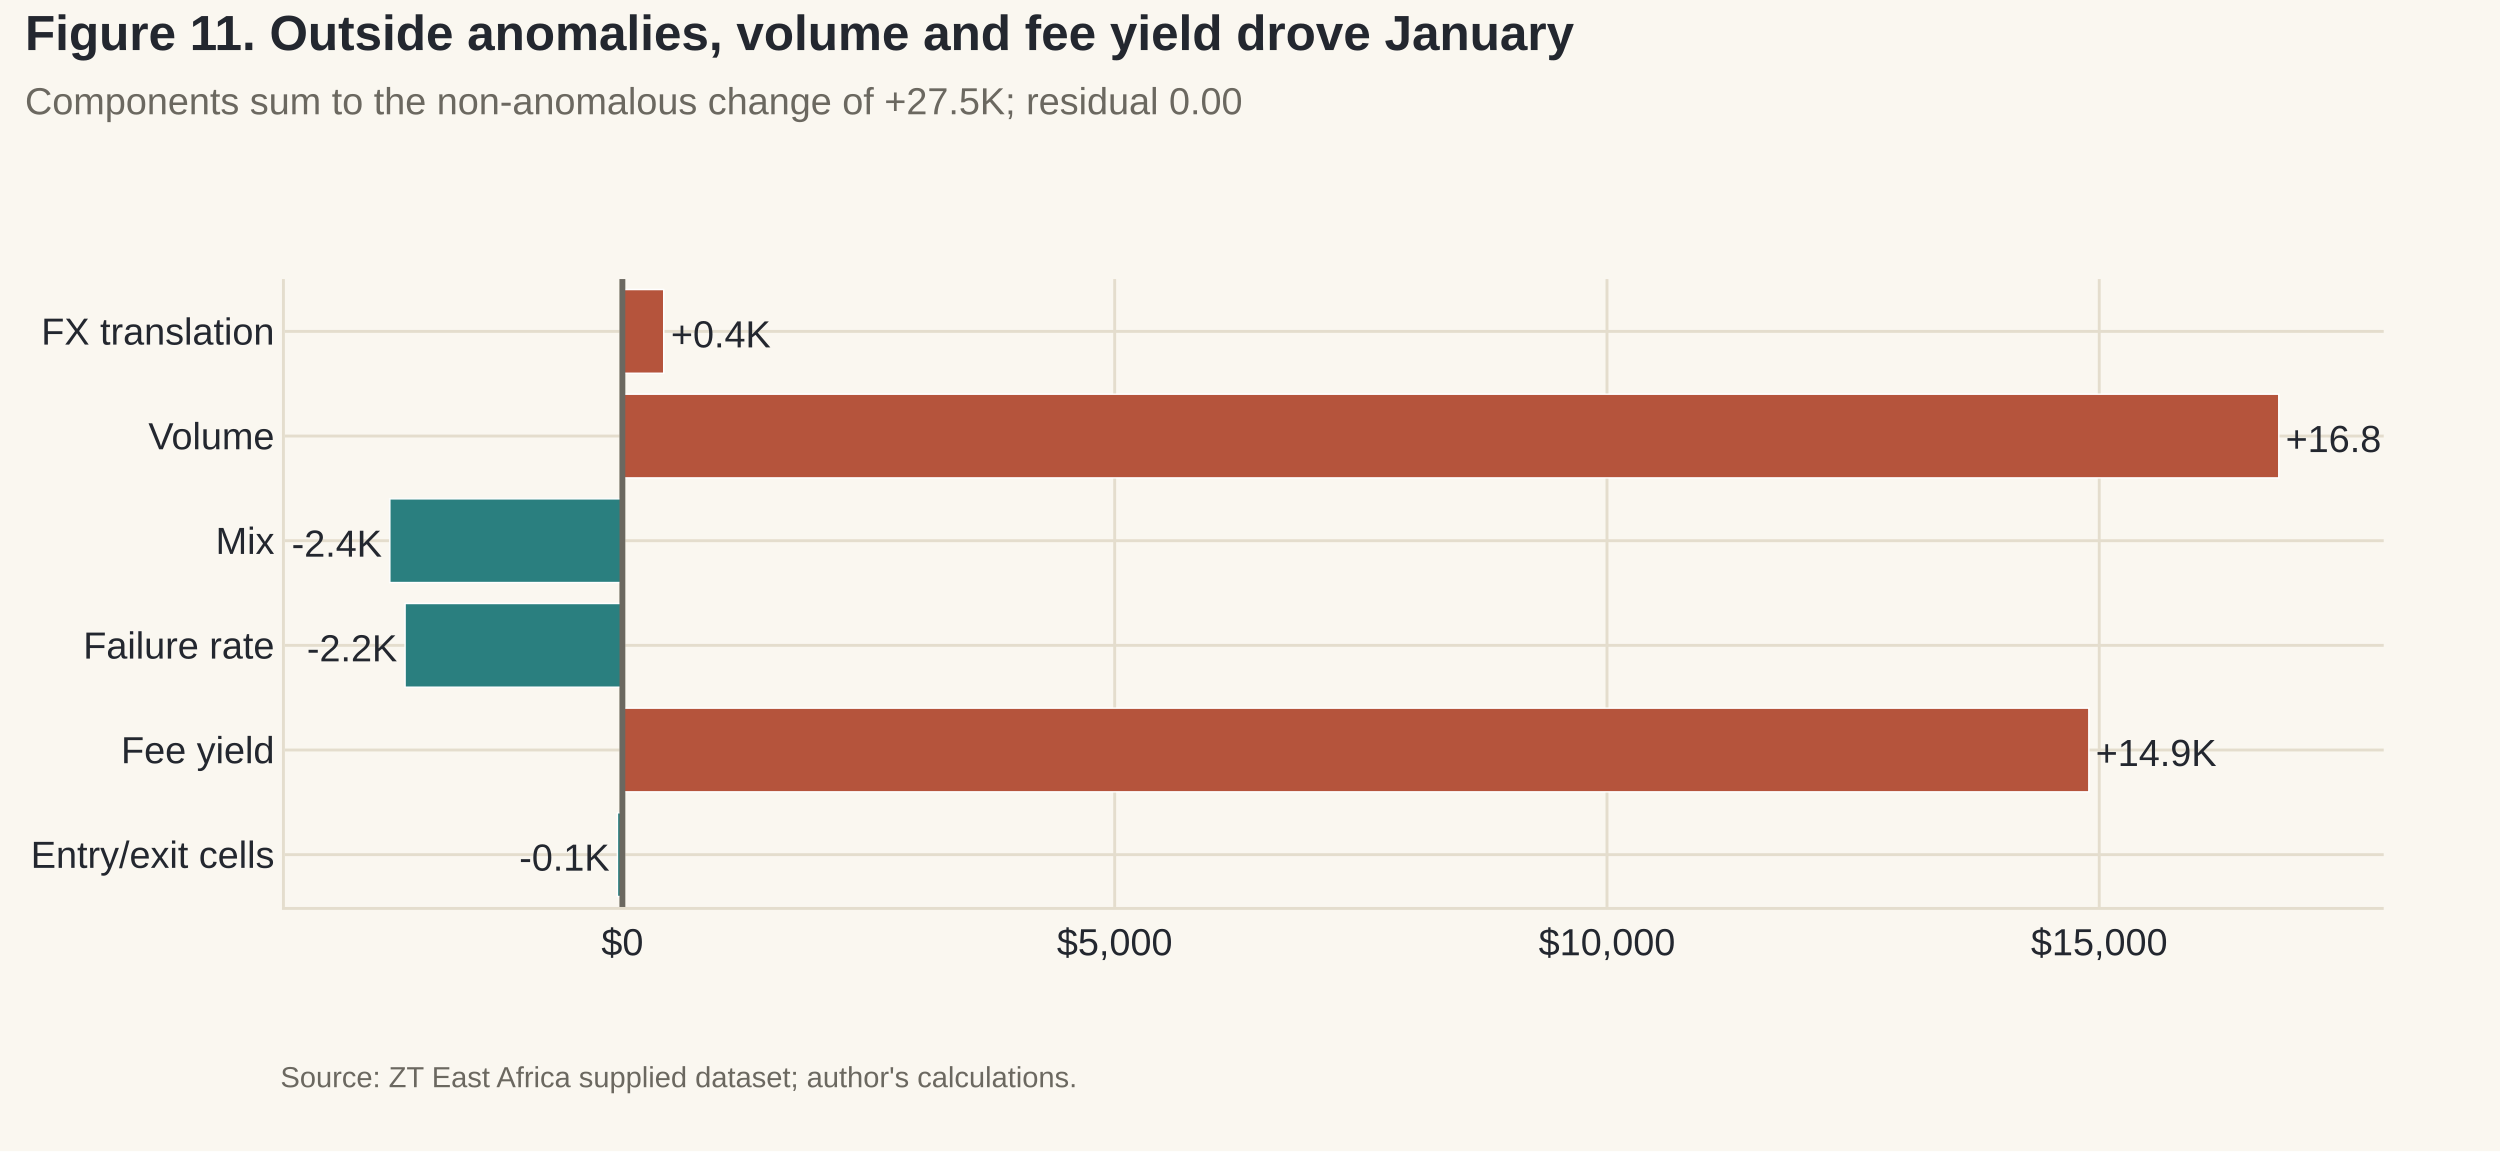
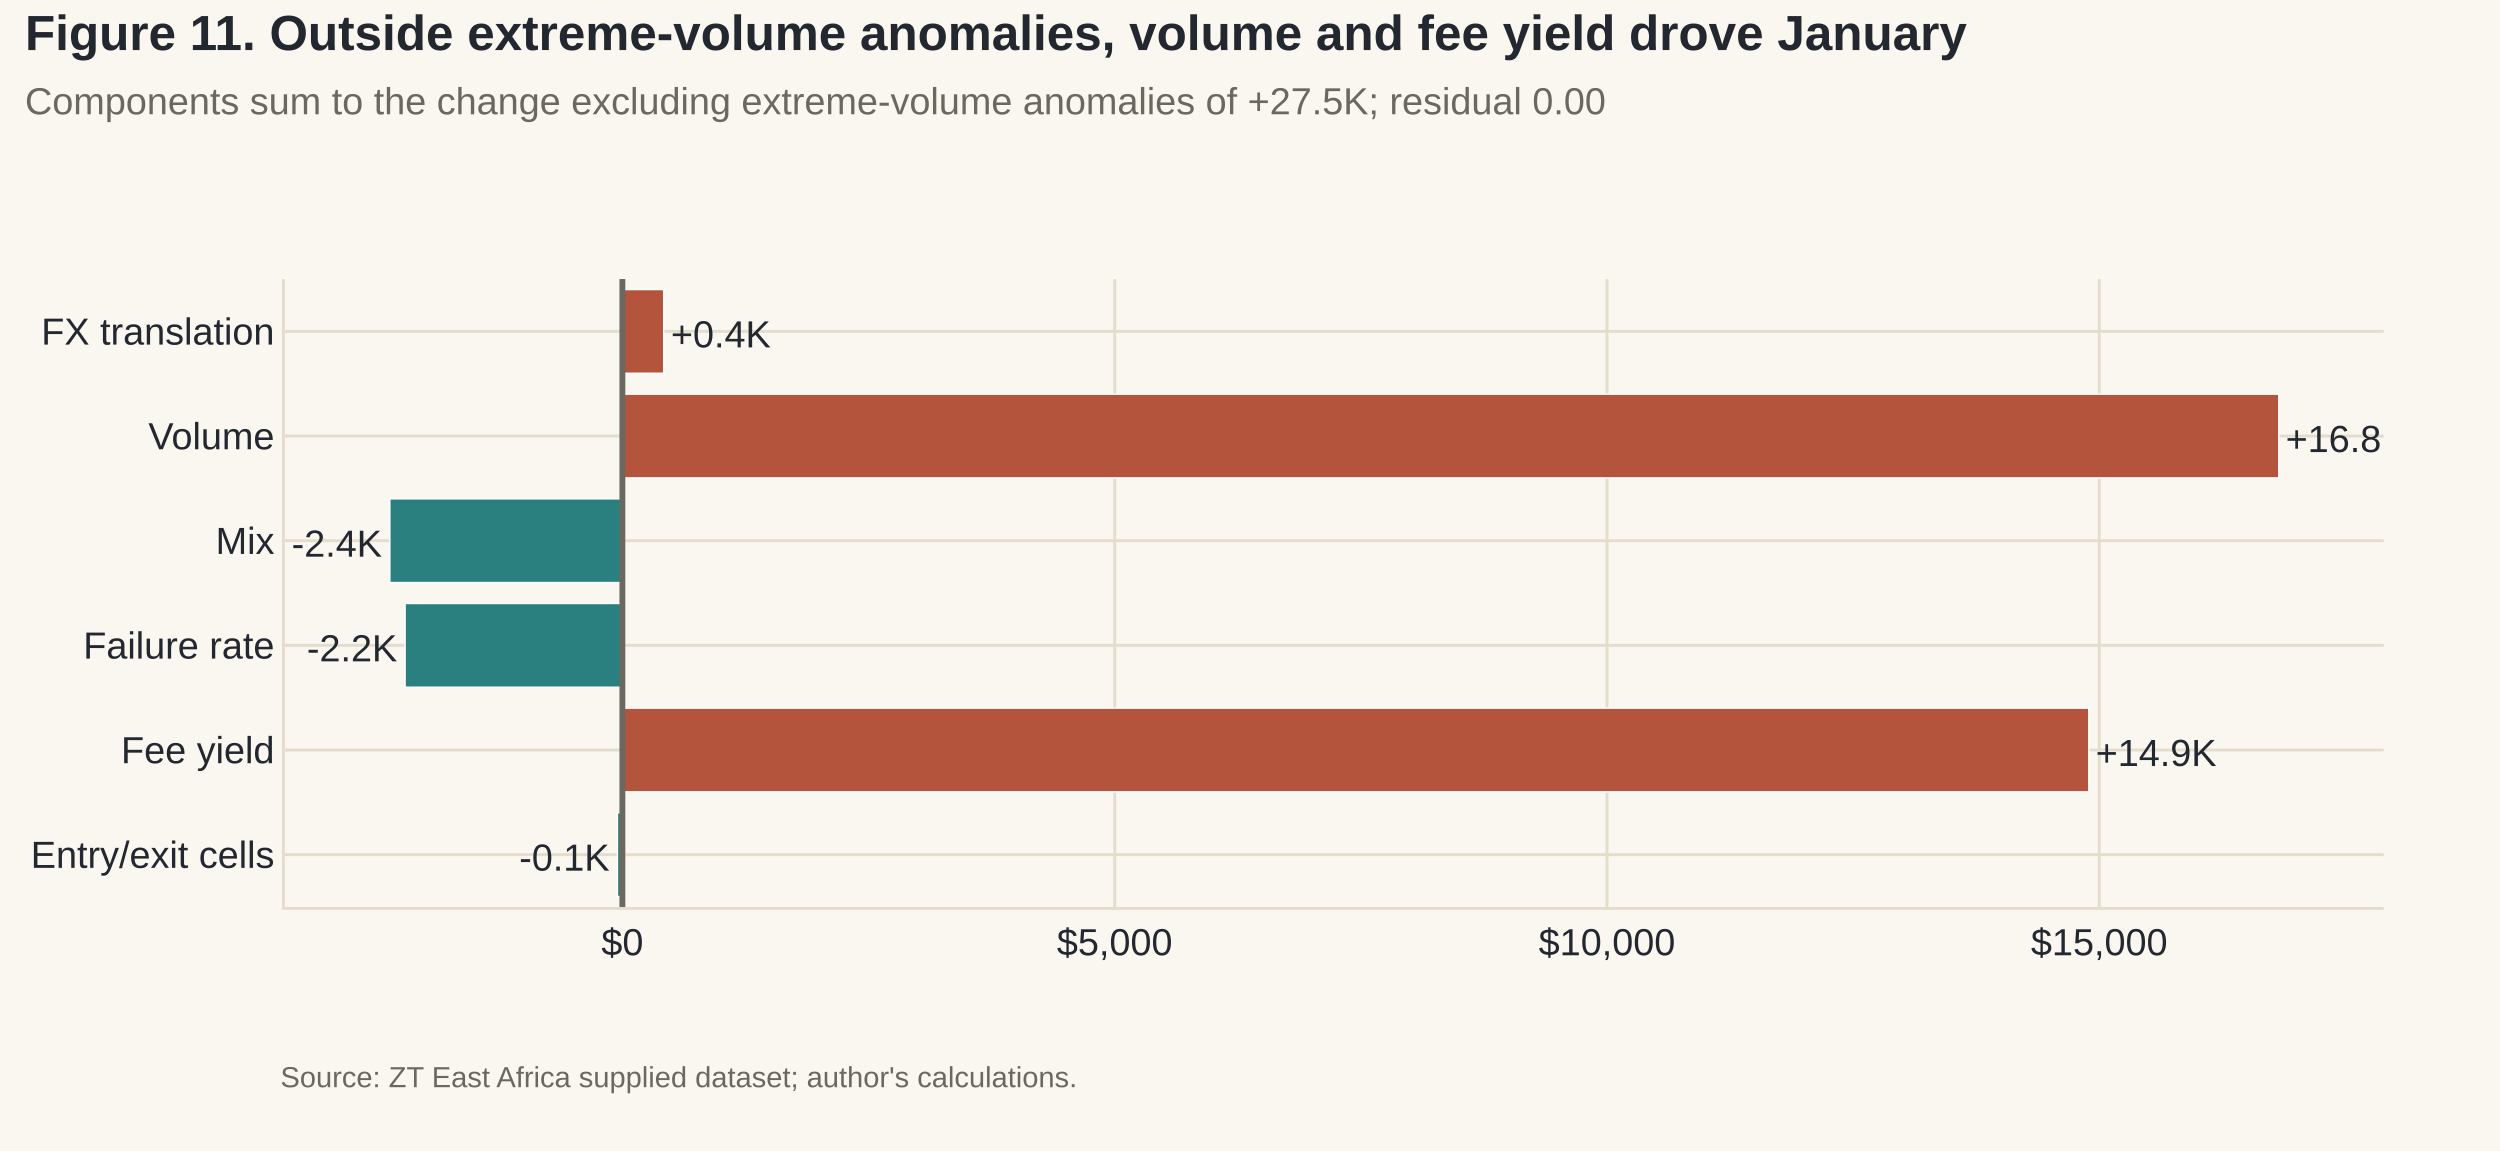
<svg xmlns="http://www.w3.org/2000/svg" class="main-svg" width="860" height="396" style="" viewBox="0 0 860 396">
  <rect x="0" y="0" width="860" height="396" style="fill: rgb(250, 247, 240); fill-opacity: 1;" />
-   <defs id="defs-a2bf26">
+   <defs id="defs-9c32ff">
    <g class="clips">
-       <clipPath id="clipa2bf26xyplot" class="plotclip">
+       <clipPath id="clip9c32ffxyplot" class="plotclip">
        <rect width="722" height="216" />
      </clipPath>
-       <clipPath class="axesclip" id="clipa2bf26x">
+       <clipPath class="axesclip" id="clip9c32ffx">
        <rect x="98" y="0" width="722" height="396" />
      </clipPath>
-       <clipPath class="axesclip" id="clipa2bf26y">
+       <clipPath class="axesclip" id="clip9c32ffy">
        <rect x="0" y="96" width="860" height="216" />
      </clipPath>
-       <clipPath class="axesclip" id="clipa2bf26xy">
+       <clipPath class="axesclip" id="clip9c32ffxy">
        <rect x="98" y="96" width="722" height="216" />
      </clipPath>
    </g>
    <g class="gradients" />
    <g class="patterns" />
  </defs>
  <g class="bglayer" />
  <g class="layer-below">
    <g class="imagelayer" />
    <g class="shapelayer" />
  </g>
  <g class="cartesianlayer">
    <g class="subplot xy">
      <g class="layer-subplot">
        <g class="shapelayer" />
        <g class="imagelayer" />
      </g>
      <g class="minor-gridlayer">
        <g class="x" />
        <g class="y" />
      </g>
      <g class="gridlayer">
        <g class="x">
          <path class="xgrid crisp" transform="translate(383.45,0)" d="M0,96v216" style="stroke: rgb(228, 221, 205); stroke-opacity: 1; stroke-width: 1px;" />
          <path class="xgrid crisp" transform="translate(552.8,0)" d="M0,96v216" style="stroke: rgb(228, 221, 205); stroke-opacity: 1; stroke-width: 1px;" />
          <path class="xgrid crisp" transform="translate(722.14,0)" d="M0,96v216" style="stroke: rgb(228, 221, 205); stroke-opacity: 1; stroke-width: 1px;" />
        </g>
        <g class="y">
          <path class="ygrid crisp" transform="translate(0,294)" d="M98,0h722" style="stroke: rgb(228, 221, 205); stroke-opacity: 1; stroke-width: 1px;" />
          <path class="ygrid crisp" transform="translate(0,258)" d="M98,0h722" style="stroke: rgb(228, 221, 205); stroke-opacity: 1; stroke-width: 1px;" />
          <path class="ygrid crisp" transform="translate(0,222)" d="M98,0h722" style="stroke: rgb(228, 221, 205); stroke-opacity: 1; stroke-width: 1px;" />
          <path class="ygrid crisp" transform="translate(0,186)" d="M98,0h722" style="stroke: rgb(228, 221, 205); stroke-opacity: 1; stroke-width: 1px;" />
          <path class="ygrid crisp" transform="translate(0,150)" d="M98,0h722" style="stroke: rgb(228, 221, 205); stroke-opacity: 1; stroke-width: 1px;" />
          <path class="ygrid crisp" transform="translate(0,114)" d="M98,0h722" style="stroke: rgb(228, 221, 205); stroke-opacity: 1; stroke-width: 1px;" />
        </g>
      </g>
      <g class="zerolinelayer">
        <path class="xzl zl crisp" transform="translate(214.1,0)" d="M0,96v216" style="stroke: rgb(228, 221, 205); stroke-opacity: 1; stroke-width: 2px;" />
      </g>
      <g class="layer-between">
        <g class="shapelayer" />
        <g class="imagelayer" />
      </g>
      <path class="xlines-below" />
      <path class="ylines-below" />
      <g class="overlines-below" />
      <g class="xaxislayer-below" />
      <g class="yaxislayer-below" />
      <g class="overaxes-below" />
      <g class="overplot">
-         <g class="xy" transform="translate(98,96)" clip-path="url(#clipa2bf26xyplot)">
+         <g class="xy" transform="translate(98,96)" clip-path="url(#clip9c32ffxyplot)">
          <g class="barlayer mlayer">
            <g class="trace bars" style="opacity: 1;">
              <g class="points">
                <g class="point">
                  <path d="M116.1,212.4V183.6H114.39V212.4Z" style="vector-effect: none; opacity: 1; stroke-width: 0.5px; fill: rgb(42, 127, 127); fill-opacity: 1; stroke: rgb(255, 255, 255); stroke-opacity: 1;" />
                  <text class="bartext bartext-outside" text-anchor="middle" data-notex="1" x="0" y="0" style="font-family: &quot;Source Sans 3&quot;, &quot;Source Sans Pro&quot;, &quot;Segoe UI&quot;, Arial, sans-serif; font-size: 13px; fill: rgb(35, 39, 47); fill-opacity: 1; white-space: pre;" transform="translate(96.14586,203.5)">-0.1K</text>
                </g>
                <g class="point">
                  <path d="M116.1,176.4V147.6H620.56V176.4Z" style="vector-effect: none; opacity: 1; stroke-width: 0.5px; fill: rgb(181, 84, 60); fill-opacity: 1; stroke: rgb(255, 255, 255); stroke-opacity: 1;" />
                  <text class="bartext bartext-outside" text-anchor="middle" data-notex="1" x="0" y="0" style="font-family: &quot;Source Sans 3&quot;, &quot;Source Sans Pro&quot;, &quot;Segoe UI&quot;, Arial, sans-serif; font-size: 13px; fill: rgb(35, 39, 47); fill-opacity: 1; white-space: pre;" transform="translate(643.7006,167.5)">+14.9K</text>
                </g>
                <g class="point">
                  <path d="M116.1,140.4V111.6H41.35V140.4Z" style="vector-effect: none; opacity: 1; stroke-width: 0.5px; fill: rgb(42, 127, 127); fill-opacity: 1; stroke: rgb(255, 255, 255); stroke-opacity: 1;" />
                  <text class="bartext bartext-outside" text-anchor="middle" data-notex="1" x="0" y="0" style="font-family: &quot;Source Sans 3&quot;, &quot;Source Sans Pro&quot;, &quot;Segoe UI&quot;, Arial, sans-serif; font-size: 13px; fill: rgb(35, 39, 47); fill-opacity: 1; white-space: pre;" transform="translate(23.10586,131.5)">-2.2K</text>
                </g>
                <g class="point">
                  <path d="M116.1,104.4V75.6H36.1V104.4Z" style="vector-effect: none; opacity: 1; stroke-width: 0.5px; fill: rgb(42, 127, 127); fill-opacity: 1; stroke: rgb(255, 255, 255); stroke-opacity: 1;" />
                  <text class="bartext bartext-outside" text-anchor="middle" data-notex="1" x="0" y="0" style="font-family: &quot;Source Sans 3&quot;, &quot;Source Sans Pro&quot;, &quot;Segoe UI&quot;, Arial, sans-serif; font-size: 13px; fill: rgb(35, 39, 47); fill-opacity: 1; white-space: pre;" transform="translate(17.85586,95.5)">-2.4K</text>
                </g>
                <g class="point">
                  <path d="M116.1,68.4V39.6H685.9V68.4Z" style="vector-effect: none; opacity: 1; stroke-width: 0.5px; fill: rgb(181, 84, 60); fill-opacity: 1; stroke: rgb(255, 255, 255); stroke-opacity: 1;" />
                  <text class="bartext bartext-outside" text-anchor="middle" data-notex="1" x="0" y="0" style="font-family: &quot;Source Sans 3&quot;, &quot;Source Sans Pro&quot;, &quot;Segoe UI&quot;, Arial, sans-serif; font-size: 13px; fill: rgb(35, 39, 47); fill-opacity: 1; white-space: pre;" transform="translate(709.0406,59.5)">+16.8K</text>
                </g>
                <g class="point">
                  <path d="M116.1,32.4V3.6H130.32V32.4Z" style="vector-effect: none; opacity: 1; stroke-width: 0.5px; fill: rgb(181, 84, 60); fill-opacity: 1; stroke: rgb(255, 255, 255); stroke-opacity: 1;" />
                  <text class="bartext bartext-outside" text-anchor="middle" data-notex="1" x="0" y="0" style="font-family: &quot;Source Sans 3&quot;, &quot;Source Sans Pro&quot;, &quot;Segoe UI&quot;, Arial, sans-serif; font-size: 13px; fill: rgb(35, 39, 47); fill-opacity: 1; white-space: pre;" transform="translate(149.9606,23.5)">+0.4K</text>
                </g>
              </g>
            </g>
          </g>
        </g>
      </g>
      <g class="zerolinelayer-above" />
      <path class="xlines-above crisp" d="M97,312.5H820" style="fill: none; stroke-width: 1px; stroke: rgb(228, 221, 205); stroke-opacity: 1;" />
      <path class="ylines-above crisp" d="M97.5,96V312" style="fill: none; stroke-width: 1px; stroke: rgb(228, 221, 205); stroke-opacity: 1;" />
      <g class="overlines-above" />
      <g class="xaxislayer-above">
        <g class="xtick">
          <text text-anchor="middle" x="0" y="328.6" transform="translate(214.1,0)" style="font-family: &quot;Source Sans 3&quot;, &quot;Source Sans Pro&quot;, &quot;Segoe UI&quot;, Arial, sans-serif; font-size: 13px; fill: rgb(35, 39, 47); fill-opacity: 1; white-space: pre;">$0</text>
        </g>
        <g class="xtick">
          <text text-anchor="middle" x="0" y="328.6" style="font-family: &quot;Source Sans 3&quot;, &quot;Source Sans Pro&quot;, &quot;Segoe UI&quot;, Arial, sans-serif; font-size: 13px; fill: rgb(35, 39, 47); fill-opacity: 1; white-space: pre;" transform="translate(383.45,0)">$5,000</text>
        </g>
        <g class="xtick">
          <text text-anchor="middle" x="0" y="328.6" style="font-family: &quot;Source Sans 3&quot;, &quot;Source Sans Pro&quot;, &quot;Segoe UI&quot;, Arial, sans-serif; font-size: 13px; fill: rgb(35, 39, 47); fill-opacity: 1; white-space: pre;" transform="translate(552.8,0)">$10,000</text>
        </g>
        <g class="xtick">
          <text text-anchor="middle" x="0" y="328.6" style="font-family: &quot;Source Sans 3&quot;, &quot;Source Sans Pro&quot;, &quot;Segoe UI&quot;, Arial, sans-serif; font-size: 13px; fill: rgb(35, 39, 47); fill-opacity: 1; white-space: pre;" transform="translate(722.14,0)">$15,000</text>
        </g>
      </g>
      <g class="yaxislayer-above">
        <g class="ytick">
          <text text-anchor="end" x="94.4" y="4.55" transform="translate(0,294)" style="font-family: &quot;Source Sans 3&quot;, &quot;Source Sans Pro&quot;, &quot;Segoe UI&quot;, Arial, sans-serif; font-size: 13px; fill: rgb(35, 39, 47); fill-opacity: 1; white-space: pre;">Entry/exit cells</text>
        </g>
        <g class="ytick">
          <text text-anchor="end" x="94.4" y="4.55" transform="translate(0,258)" style="font-family: &quot;Source Sans 3&quot;, &quot;Source Sans Pro&quot;, &quot;Segoe UI&quot;, Arial, sans-serif; font-size: 13px; fill: rgb(35, 39, 47); fill-opacity: 1; white-space: pre;">Fee yield</text>
        </g>
        <g class="ytick">
          <text text-anchor="end" x="94.4" y="4.55" transform="translate(0,222)" style="font-family: &quot;Source Sans 3&quot;, &quot;Source Sans Pro&quot;, &quot;Segoe UI&quot;, Arial, sans-serif; font-size: 13px; fill: rgb(35, 39, 47); fill-opacity: 1; white-space: pre;">Failure rate</text>
        </g>
        <g class="ytick">
          <text text-anchor="end" x="94.4" y="4.55" transform="translate(0,186)" style="font-family: &quot;Source Sans 3&quot;, &quot;Source Sans Pro&quot;, &quot;Segoe UI&quot;, Arial, sans-serif; font-size: 13px; fill: rgb(35, 39, 47); fill-opacity: 1; white-space: pre;">Mix</text>
        </g>
        <g class="ytick">
          <text text-anchor="end" x="94.4" y="4.55" transform="translate(0,150)" style="font-family: &quot;Source Sans 3&quot;, &quot;Source Sans Pro&quot;, &quot;Segoe UI&quot;, Arial, sans-serif; font-size: 13px; fill: rgb(35, 39, 47); fill-opacity: 1; white-space: pre;">Volume</text>
        </g>
        <g class="ytick">
          <text text-anchor="end" x="94.4" y="4.55" transform="translate(0,114)" style="font-family: &quot;Source Sans 3&quot;, &quot;Source Sans Pro&quot;, &quot;Segoe UI&quot;, Arial, sans-serif; font-size: 13px; fill: rgb(35, 39, 47); fill-opacity: 1; white-space: pre;">FX translation</text>
        </g>
      </g>
      <g class="overaxes-above" />
    </g>
  </g>
  <g class="polarlayer" />
  <g class="smithlayer" />
  <g class="ternarylayer" />
  <g class="geolayer" />
  <g class="funnelarealayer" />
  <g class="pielayer" />
  <g class="iciclelayer" />
  <g class="treemaplayer" />
  <g class="sunburstlayer" />
  <g class="glimages" />
-   <defs id="topdefs-a2bf26">
+   <defs id="topdefs-9c32ff">
    <g class="clips" />
  </defs>
  <g class="layer-above">
    <g class="imagelayer" />
    <g class="shapelayer">
-       <g class="shape-group" data-index="0" clip-path="url(#clipa2bf26x)">
+       <g class="shape-group" data-index="0" clip-path="url(#clip9c32ffx)">
        <path data-index="0" fill-rule="evenodd" d="M214.1,312L214.1,96" style="opacity: 1; stroke: rgb(107, 104, 96); stroke-opacity: 1; fill: rgb(0, 0, 0); fill-opacity: 0; stroke-width: 2px;" />
      </g>
    </g>
  </g>
  <g class="infolayer">
    <g class="g-gtitle">
      <text class="gtitle" x="8.6" y="17.217" text-anchor="start" dy="0.7em" style="opacity: 1; font-family: &quot;Source Sans 3&quot;, &quot;Source Sans Pro&quot;, &quot;Segoe UI&quot;, Arial, sans-serif; font-size: 17px; fill: rgb(35, 39, 47); fill-opacity: 1; white-space: pre;">
        <tspan class="line" dy="0em" x="8.6" y="17.217">
-           <tspan style="font-weight:bold">Figure 11. Outside anomalies, volume and fee yield drove January</tspan>
+           <tspan style="font-weight:bold">Figure 11. Outside extreme-volume anomalies, volume and fee yield drove January</tspan>
        </tspan>
        <tspan class="line" dy="1.3em" x="8.6" y="17.217">
-           <tspan style="font-size:13px; fill:#6B6860">Components sum to the non-anomalous change of +27.5K; residual 0.00</tspan>
+           <tspan style="font-size:13px; fill:#6B6860">Components sum to the change excluding extreme-volume anomalies of +27.5K; residual 0.00</tspan>
        </tspan>
      </text>
    </g>
    <g class="g-xtitle" />
    <g class="g-ytitle" />
    <g class="annotation" data-index="0" style="opacity: 1;">
      <g class="annotation-text-g" transform="rotate(0,233.5,370.3714)">
        <g class="cursor-pointer" transform="translate(98,361)">
          <rect class="bg" x="0.5" y="0.5" width="270" height="17" style="stroke-width: 1px; stroke: rgb(0, 0, 0); stroke-opacity: 0; fill: rgb(0, 0, 0); fill-opacity: 0;" />
          <text class="annotation-text" text-anchor="middle" x="135.516" y="13" style="font-family: &quot;Source Sans 3&quot;, &quot;Source Sans Pro&quot;, &quot;Segoe UI&quot;, Arial, sans-serif; font-size: 10px; fill: rgb(107, 104, 96); fill-opacity: 1; white-space: pre;">Source: ZT East Africa supplied dataset; author's calculations.</text>
        </g>
      </g>
    </g>
  </g>
</svg>
